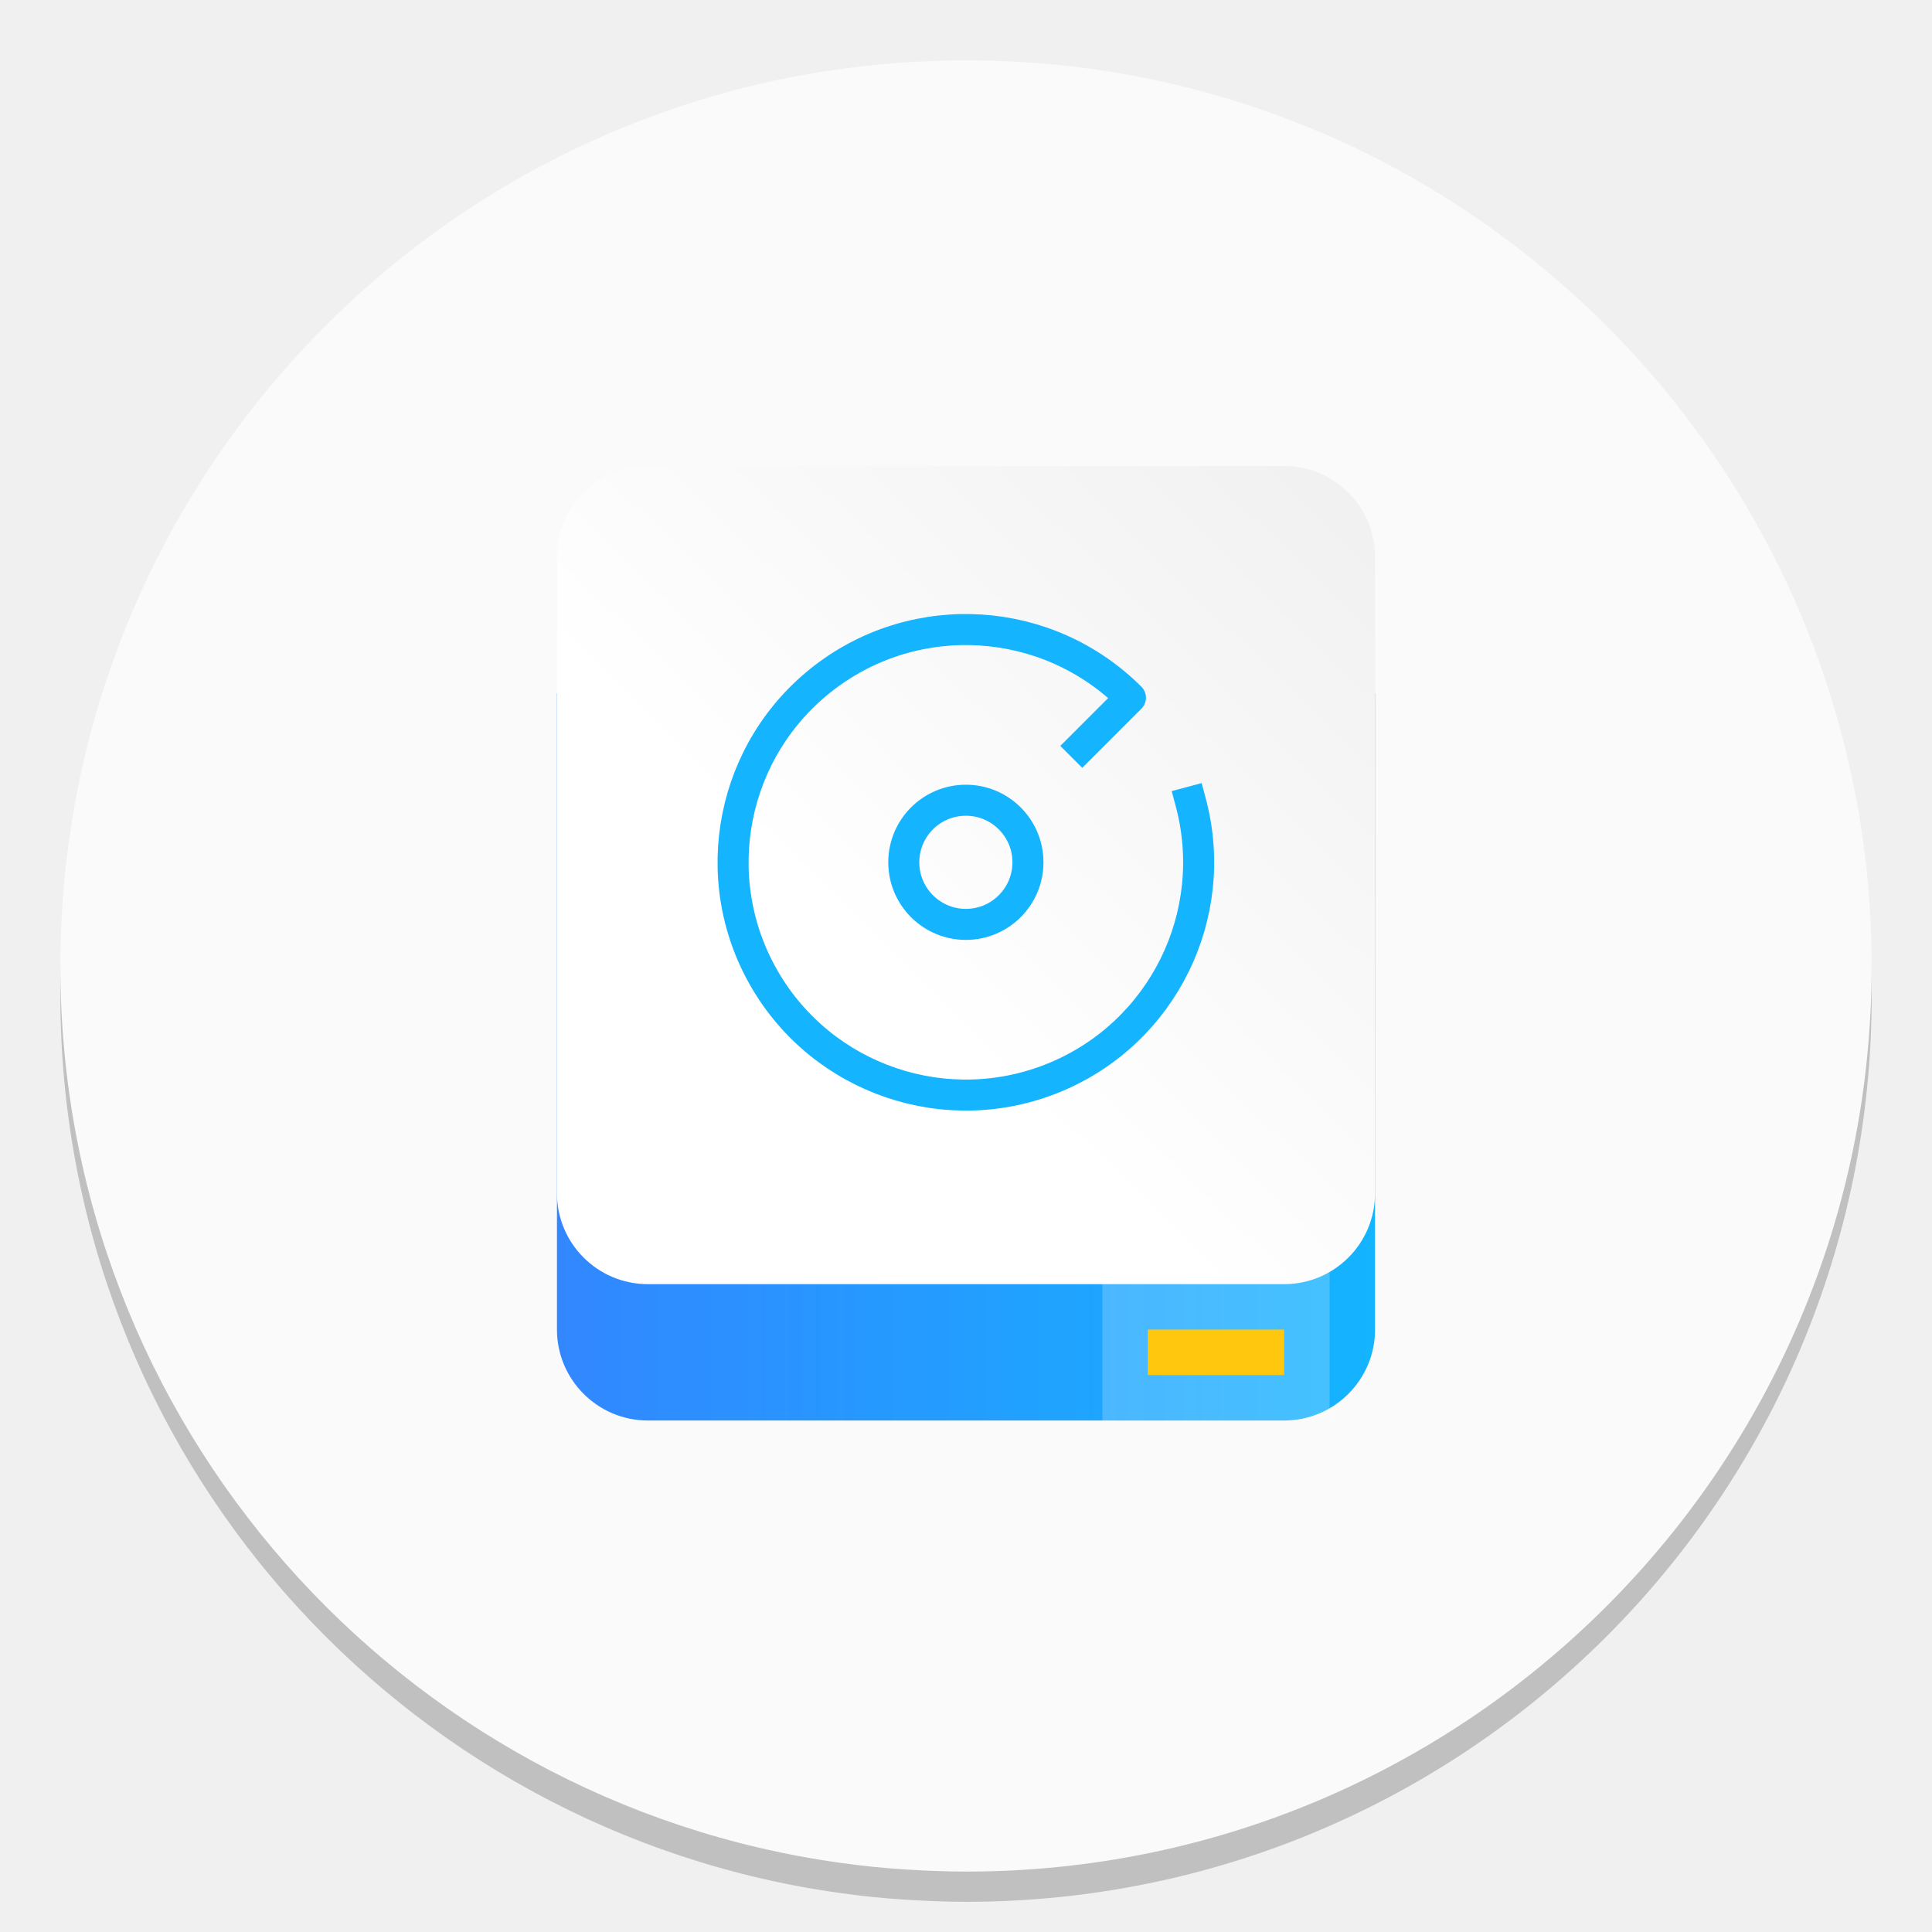
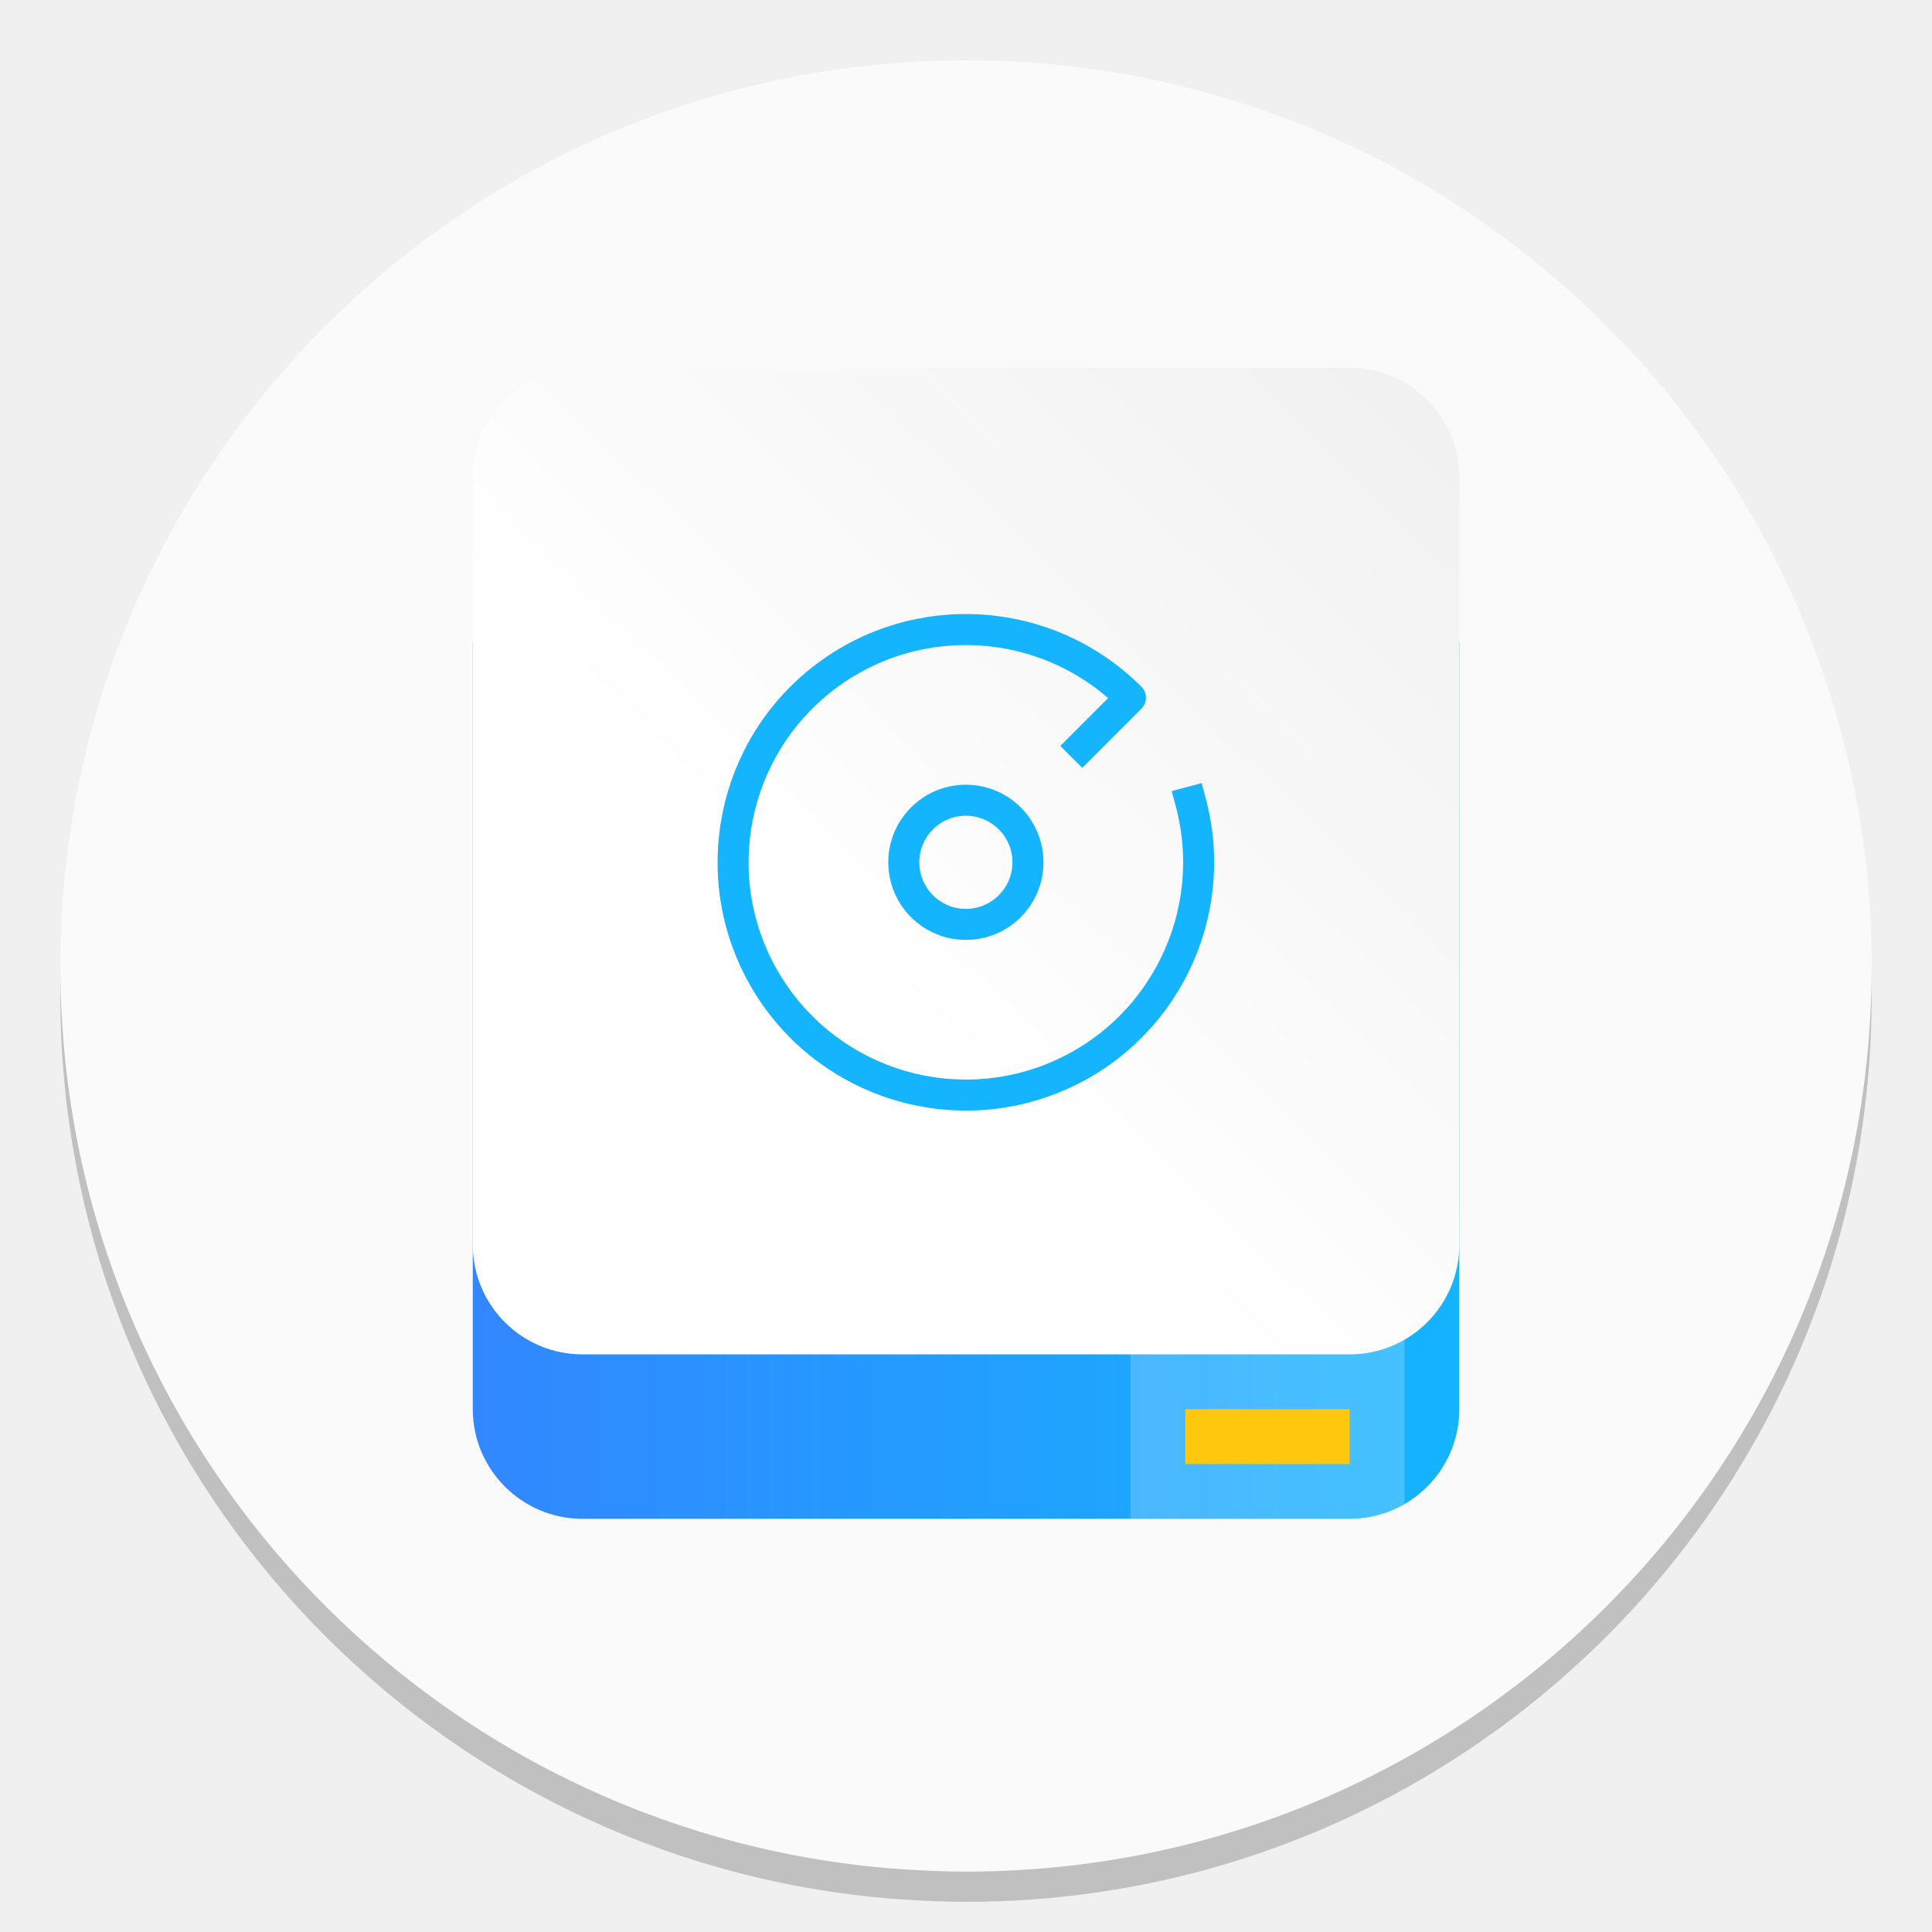
<svg xmlns="http://www.w3.org/2000/svg" width="64" height="64" version="1.1">
  <defs>
    <linearGradient id="b" x1="399.57" x2="399.57" y1="545.8" y2="517.8" gradientTransform="matrix(2.1429 0 0 2.1429 -826.36 -1107.5)" gradientUnits="userSpaceOnUse">
      <stop stop-color="#3889e9" offset="0" />
      <stop stop-color="#5ea5fb" offset="1" />
    </linearGradient>
    <linearGradient id="linearGradient1836" x1="18.45" x2="45.55" y1="35.011" y2="35.011" gradientUnits="userSpaceOnUse">
      <stop stop-color="#3287ff" offset="0" />
      <stop stop-color="#14b4ff" offset="1" />
    </linearGradient>
    <linearGradient id="linearGradient1882" x1="28.997" x2="45.262" y1="32.057" y2="15.47" gradientUnits="userSpaceOnUse">
      <stop stop-color="#fff" offset="0" />
      <stop stop-color="#f0f0f0" offset="1" />
    </linearGradient>
  </defs>
  <path d="m50.249 9.194q-3.86-2.973-8.444-4.556-4.737-1.637-9.802-1.637c-16.57 0-30.003 13.432-30.003 30.001 0 15.158 11.245 27.684 25.845 29.709 0.712 0.099 1.434 0.175 2.159 0.219 0.661 0.041 1.326 0.07 2 0.07 16.567 0 29.997-13.432 29.997-29.999 0-1.31-0.083-2.604-0.245-3.866-0.188-1.475-0.493-2.909-0.884-4.305q-1.329-4.689-4.082-8.726-2.721-3.977-6.54-6.911z" opacity=".2" stroke-width=".997" />
  <path d="m50.249 8.193q-3.86-2.973-8.444-4.556-4.737-1.637-9.802-1.637c-16.57 0-30.003 13.432-30.003 30.001 0 15.158 11.245 27.684 25.845 29.709 0.712 0.099 1.434 0.175 2.159 0.219 0.661 0.041 1.326 0.07 2 0.07 16.567 0 29.997-13.432 29.997-29.999 0-1.31-0.083-2.604-0.245-3.866-0.188-1.475-0.493-2.909-0.884-4.305q-1.329-4.689-4.082-8.726-2.721-3.977-6.54-6.911z" fill="#fafafa" stroke-width=".997" />
  <circle cx="32.02" cy="32.044" r="30.001" fill-opacity="0" stroke-width="1.571" />
  <circle cx="32.02" cy="32.044" r="0" fill="url(#b)" stroke-width="1.571" />
-   <g stroke-width="1.506">
+   <g transform="matrix(1.2059 0 0 1.2059 -6.5873 -6.4324)" stroke-width="1.506">
    <path d="m18.45 22.967v21.078c0 1.656 1.348 3.011 3.011 3.011h21.078c1.664 0 3.011-1.355 3.011-3.011v-21.078z" fill="url(#linearGradient1836)" />
    <rect x="36.517" y="41.033" width="7.528" height="6.022" fill="#fff" opacity=".2" />
    <path d="m21.461 15.439c-1.663 0-3.011 1.348-3.011 3.011v21.078c0 1.664 1.348 3.011 3.011 3.011h21.078c1.664 0 3.011-1.347 3.011-3.011v-21.078c0-1.663-1.347-3.011-3.011-3.011z" fill="url(#linearGradient1882)" />
    <rect x="38.022" y="44.044" width="4.517" height="1.506" fill="#ffc80f" />
  </g>
  <g transform="matrix(.9071 0 0 .90708 -272.79 -107.37)" enable-background="new" fill="none" stroke="#14b4ff" stroke-linecap="square" stroke-linejoin="round" stroke-width="1.133">
    <path d="m344.21 147.66a8.5 8.5 0 0 1-4.958 10.053 8.5 8.5 0 0 1-10.614-3.603 8.5 8.5 0 0 1 2.187-10.994 8.5 8.5 0 0 1 11.185 0.733l-1.76 1.76" enable-background="new" />
    <circle cx="336" cy="149.86" r="2.267" enable-background="new" />
  </g>
</svg>
